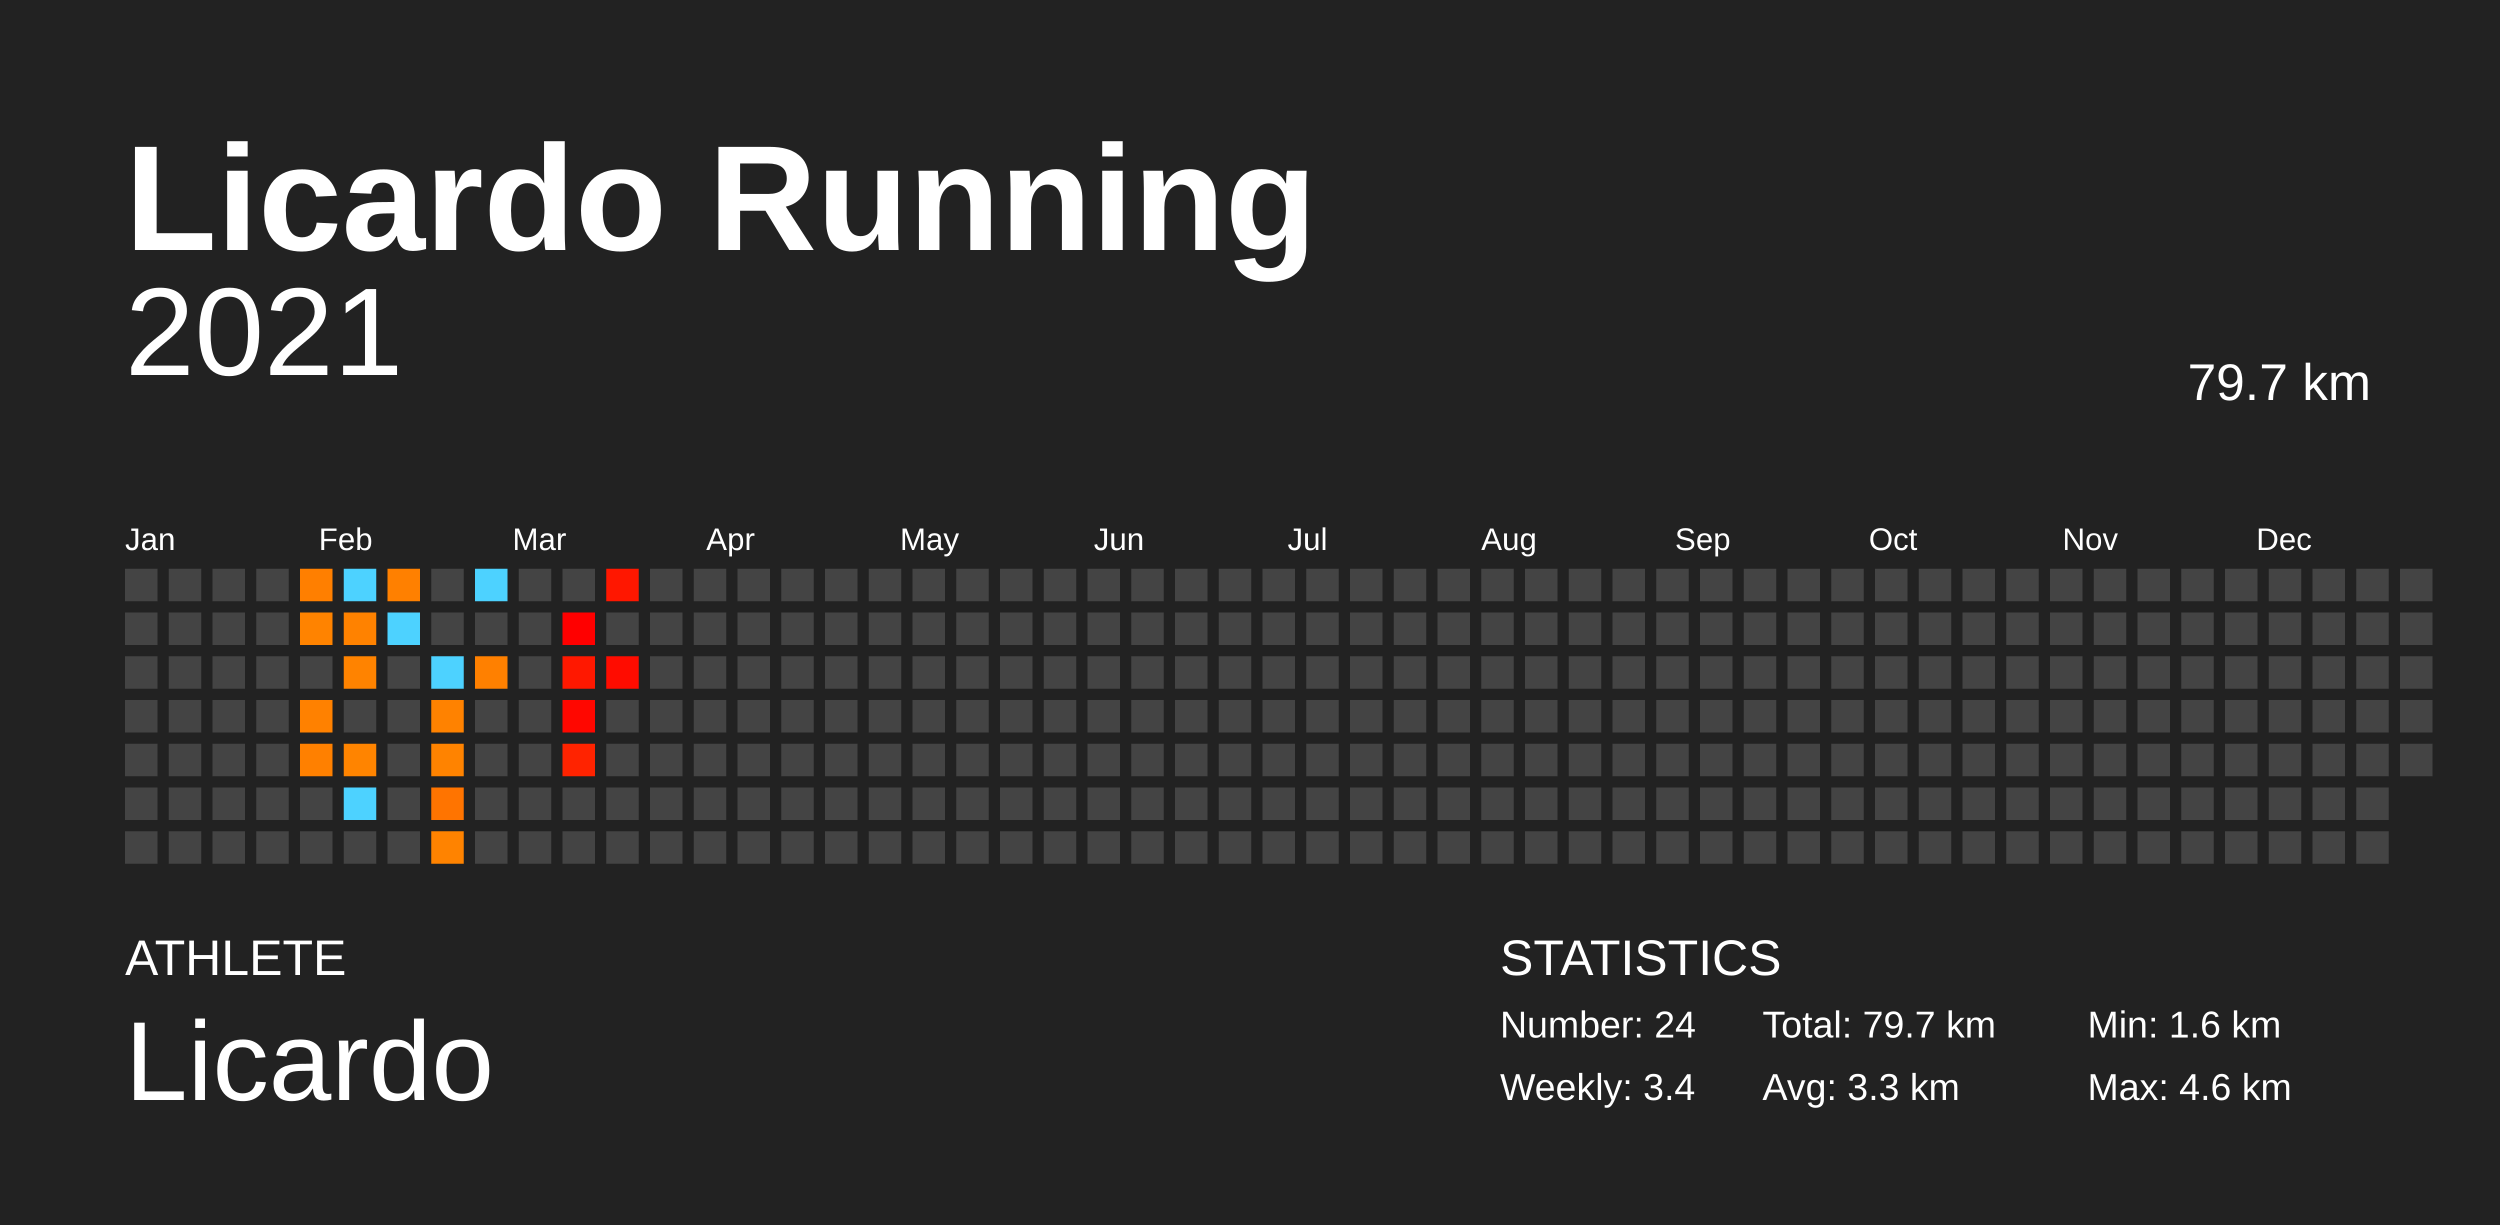
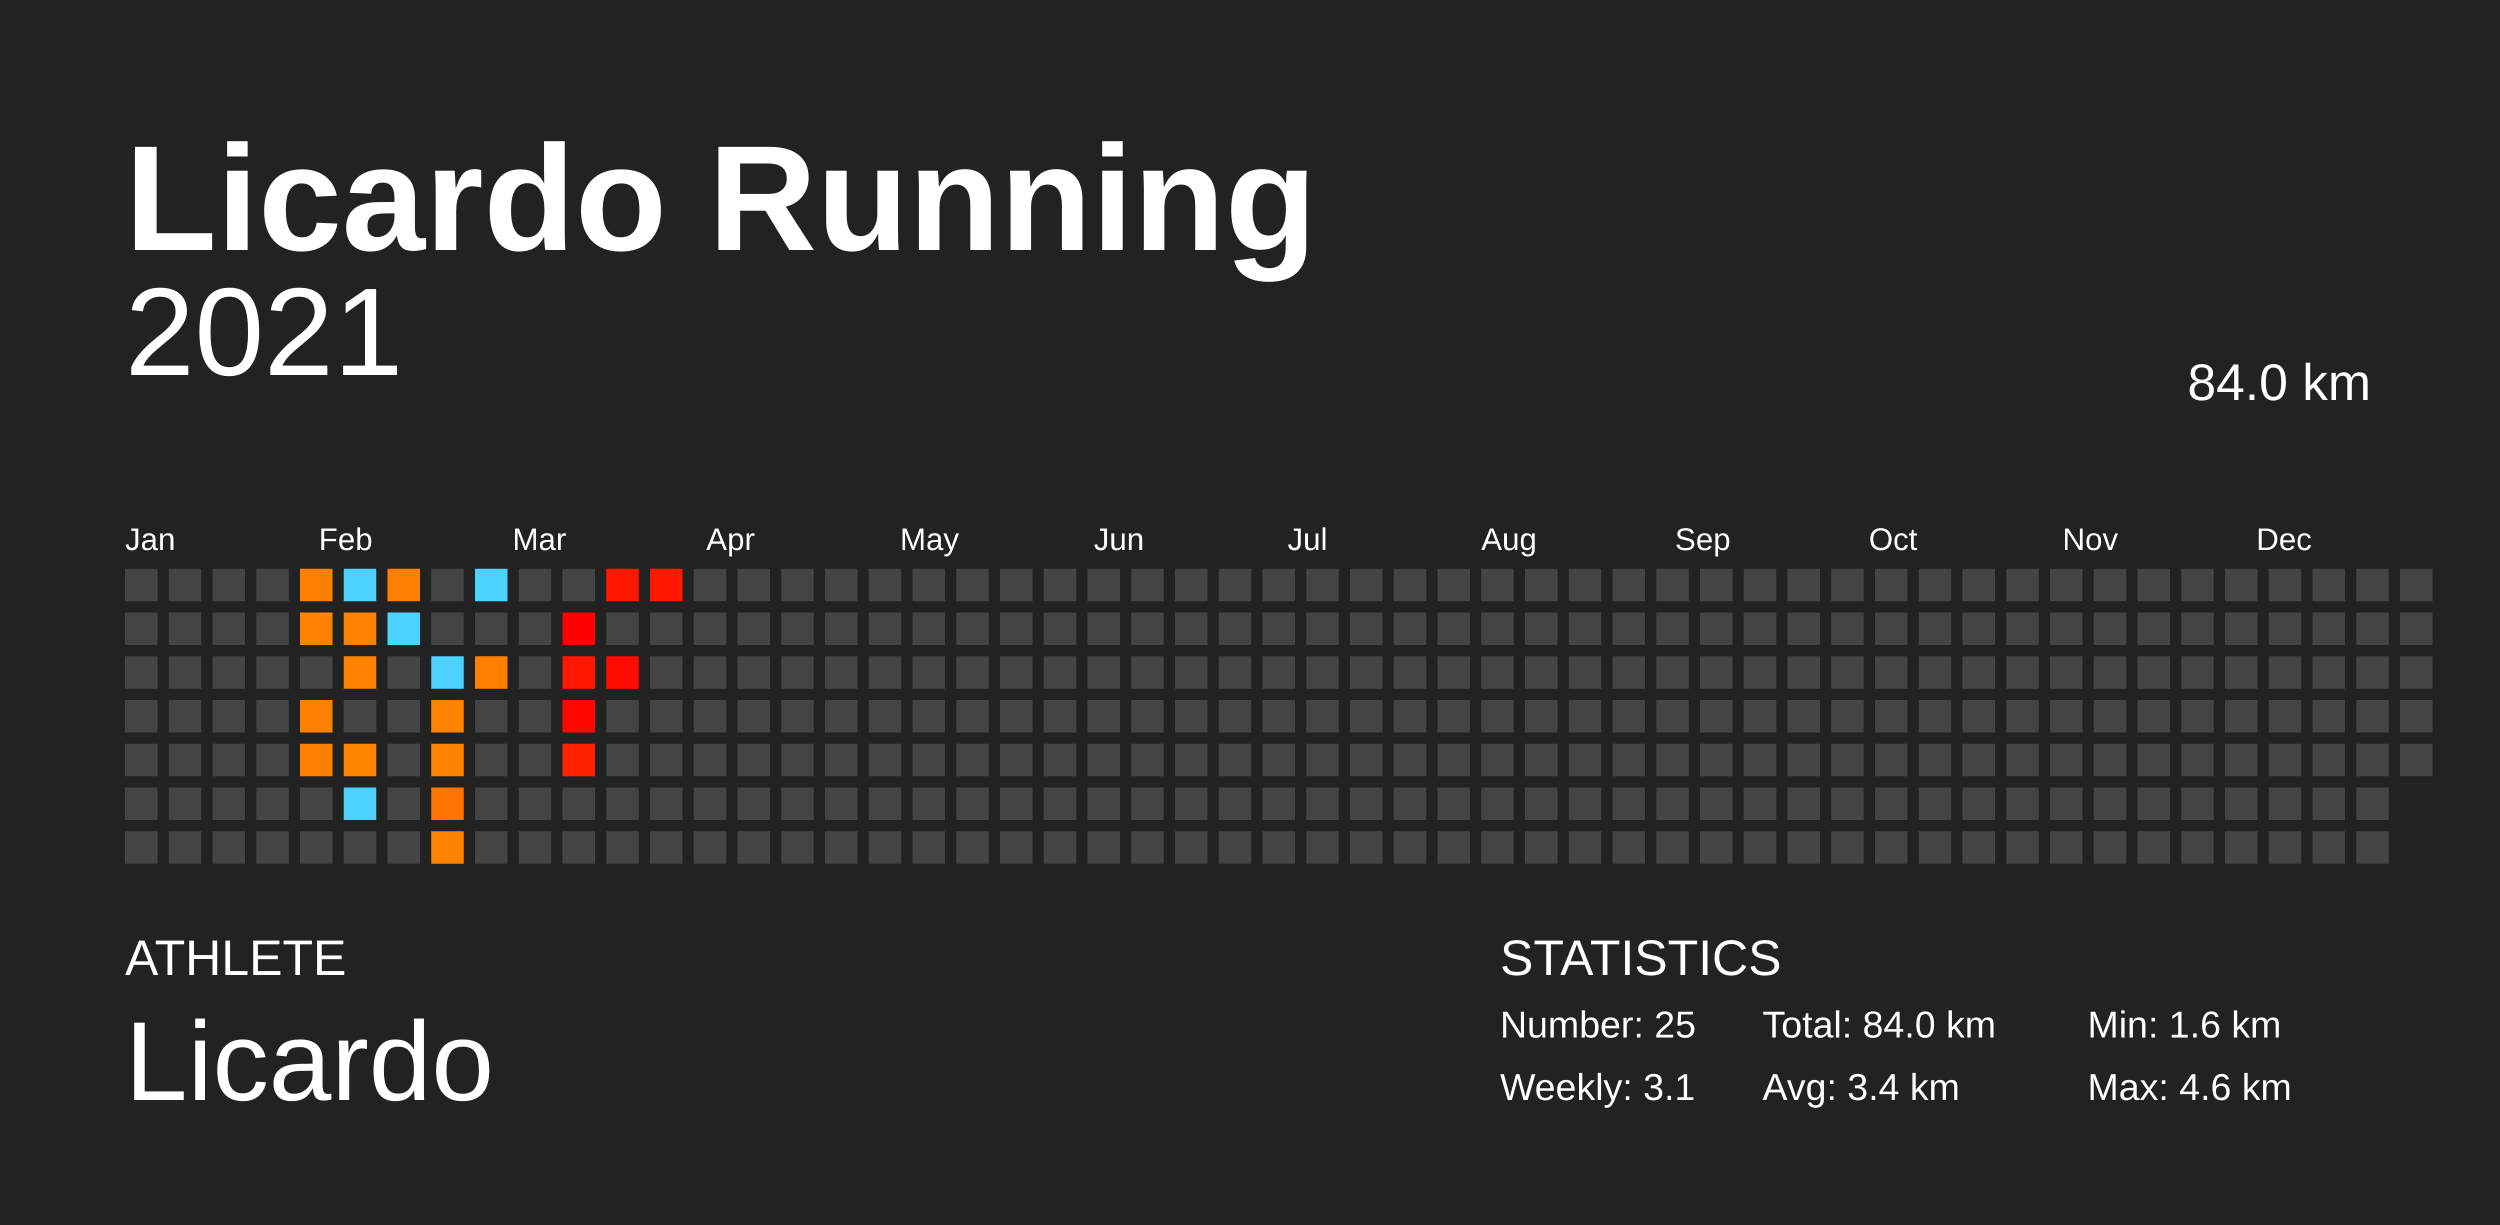
<svg xmlns="http://www.w3.org/2000/svg" baseProfile="full" height="98mm" version="1.1" viewBox="0,0,200,98" width="200mm">
  <defs />
  <rect fill="#222222" height="98" width="200" x="0" y="0" />
  <text fill="#FFFFFF" style="font-size:12px; font-family:Arial; font-weight:bold;" x="10" y="20">Licardo Running</text>
  <text fill="#FFFFFF" style="font-size:4px; font-family:Arial" x="10" y="78">ATHLETE</text>
  <text fill="#FFFFFF" style="font-size:9px; font-family:Arial" x="10" y="88">Licardo</text>
  <text fill="#FFFFFF" style="font-size:4px; font-family:Arial" x="120" y="78">STATISTICS</text>
-   <text fill="#FFFFFF" style="font-size:3px; font-family:Arial" x="120" y="83">Number: 24</text>
-   <text fill="#FFFFFF" style="font-size:3px; font-family:Arial" x="120" y="88">Weekly: 3.4</text>
-   <text fill="#FFFFFF" style="font-size:3px; font-family:Arial" x="141" y="83">Total: 79.7 km</text>
-   <text fill="#FFFFFF" style="font-size:3px; font-family:Arial" x="141" y="88">Avg: 3.3 km</text>
+   <text fill="#FFFFFF" style="font-size:3px; font-family:Arial" x="120" y="83">Number: 25</text>
+   <text fill="#FFFFFF" style="font-size:3px; font-family:Arial" x="120" y="88">Weekly: 3.1</text>
+   <text fill="#FFFFFF" style="font-size:3px; font-family:Arial" x="141" y="83">Total: 84.0 km</text>
+   <text fill="#FFFFFF" style="font-size:3px; font-family:Arial" x="141" y="88">Avg: 3.4 km</text>
  <text fill="#FFFFFF" style="font-size:3px; font-family:Arial" x="167" y="83">Min: 1.6 km</text>
  <text fill="#FFFFFF" style="font-size:3px; font-family:Arial" x="167" y="88">Max: 4.6 km</text>
  <text alignment-baseline="hanging" fill="#FFFFFF" style="font-size:10.0px; font-family:Arial;" x="10" y="30">2021</text>
-   <text alignment-baseline="hanging" fill="#FFFFFF" style="font-size:4.125px; font-family:Arial;" x="175" y="32">79.7 km</text>
+   <text alignment-baseline="hanging" fill="#FFFFFF" style="font-size:4.125px; font-family:Arial;" x="175" y="32">84.0 km</text>
  <text fill="#FFFFFF" style="font-size:2.5px; font-family:Arial" x="10.0" y="44">Jan</text>
  <text fill="#FFFFFF" style="font-size:2.5px; font-family:Arial" x="25.5" y="44">Feb</text>
  <text fill="#FFFFFF" style="font-size:2.5px; font-family:Arial" x="41.0" y="44">Mar</text>
  <text fill="#FFFFFF" style="font-size:2.5px; font-family:Arial" x="56.5" y="44">Apr</text>
  <text fill="#FFFFFF" style="font-size:2.5px; font-family:Arial" x="72.0" y="44">May</text>
  <text fill="#FFFFFF" style="font-size:2.5px; font-family:Arial" x="87.5" y="44">Jun</text>
  <text fill="#FFFFFF" style="font-size:2.5px; font-family:Arial" x="103.0" y="44">Jul</text>
  <text fill="#FFFFFF" style="font-size:2.5px; font-family:Arial" x="118.5" y="44">Aug</text>
  <text fill="#FFFFFF" style="font-size:2.5px; font-family:Arial" x="134.0" y="44">Sep</text>
  <text fill="#FFFFFF" style="font-size:2.5px; font-family:Arial" x="149.5" y="44">Oct</text>
  <text fill="#FFFFFF" style="font-size:2.5px; font-family:Arial" x="165.0" y="44">Nov</text>
  <text fill="#FFFFFF" style="font-size:2.5px; font-family:Arial" x="180.5" y="44">Dec</text>
  <rect fill="#444444" height="2.6" width="2.6" x="10.0" y="45.5" />
  <rect fill="#444444" height="2.6" width="2.6" x="10.0" y="49.0" />
  <rect fill="#444444" height="2.6" width="2.6" x="10.0" y="52.5" />
  <rect fill="#444444" height="2.6" width="2.6" x="10.0" y="56.0" />
  <rect fill="#444444" height="2.6" width="2.6" x="10.0" y="59.5" />
  <rect fill="#444444" height="2.6" width="2.6" x="10.0" y="63.0" />
  <rect fill="#444444" height="2.6" width="2.6" x="10.0" y="66.5" />
  <rect fill="#444444" height="2.6" width="2.6" x="13.5" y="45.5" />
  <rect fill="#444444" height="2.6" width="2.6" x="13.5" y="49.0" />
  <rect fill="#444444" height="2.6" width="2.6" x="13.5" y="52.5" />
  <rect fill="#444444" height="2.6" width="2.6" x="13.5" y="56.0" />
  <rect fill="#444444" height="2.6" width="2.6" x="13.5" y="59.5" />
  <rect fill="#444444" height="2.6" width="2.6" x="13.5" y="63.0" />
  <rect fill="#444444" height="2.6" width="2.6" x="13.5" y="66.5" />
  <rect fill="#444444" height="2.6" width="2.6" x="17.0" y="45.5" />
  <rect fill="#444444" height="2.6" width="2.6" x="17.0" y="49.0" />
  <rect fill="#444444" height="2.6" width="2.6" x="17.0" y="52.5" />
  <rect fill="#444444" height="2.6" width="2.6" x="17.0" y="56.0" />
  <rect fill="#444444" height="2.6" width="2.6" x="17.0" y="59.5" />
  <rect fill="#444444" height="2.6" width="2.6" x="17.0" y="63.0" />
  <rect fill="#444444" height="2.6" width="2.6" x="17.0" y="66.5" />
  <rect fill="#444444" height="2.6" width="2.6" x="20.5" y="45.5" />
  <rect fill="#444444" height="2.6" width="2.6" x="20.5" y="49.0" />
  <rect fill="#444444" height="2.6" width="2.6" x="20.5" y="52.5" />
  <rect fill="#444444" height="2.6" width="2.6" x="20.5" y="56.0" />
  <rect fill="#444444" height="2.6" width="2.6" x="20.5" y="59.5" />
  <rect fill="#444444" height="2.6" width="2.6" x="20.5" y="63.0" />
  <rect fill="#444444" height="2.6" width="2.6" x="20.5" y="66.5" />
  <rect fill="#ff7f00" height="2.6" width="2.6" x="24.0" y="45.5" />
  <rect fill="#ff8300" height="2.6" width="2.6" x="24.0" y="49.0" />
  <rect fill="#444444" height="2.6" width="2.6" x="24.0" y="52.5" />
  <rect fill="#ff8100" height="2.6" width="2.6" x="24.0" y="56.0" />
  <rect fill="#ff8000" height="2.6" width="2.6" x="24.0" y="59.5" />
  <rect fill="#444444" height="2.6" width="2.6" x="24.0" y="63.0" />
  <rect fill="#444444" height="2.6" width="2.6" x="24.0" y="66.5" />
  <rect fill="#4dd2ff" height="2.6" width="2.6" x="27.5" y="45.5" />
  <rect fill="#ff8200" height="2.6" width="2.6" x="27.5" y="49.0" />
  <rect fill="#ff8300" height="2.6" width="2.6" x="27.5" y="52.5" />
  <rect fill="#444444" height="2.6" width="2.6" x="27.5" y="56.0" />
  <rect fill="#ff8400" height="2.6" width="2.6" x="27.5" y="59.5" />
  <rect fill="#4dd2ff" height="2.6" width="2.6" x="27.5" y="63.0" />
  <rect fill="#444444" height="2.6" width="2.6" x="27.5" y="66.5" />
  <rect fill="#ff8000" height="2.6" width="2.6" x="31.0" y="45.5" />
  <rect fill="#4dd2ff" height="2.6" width="2.6" x="31.0" y="49.0" />
  <rect fill="#444444" height="2.6" width="2.6" x="31.0" y="52.5" />
  <rect fill="#444444" height="2.6" width="2.6" x="31.0" y="56.0" />
  <rect fill="#444444" height="2.6" width="2.6" x="31.0" y="59.5" />
  <rect fill="#444444" height="2.6" width="2.6" x="31.0" y="63.0" />
  <rect fill="#444444" height="2.6" width="2.6" x="31.0" y="66.5" />
  <rect fill="#444444" height="2.6" width="2.6" x="34.5" y="45.5" />
  <rect fill="#444444" height="2.6" width="2.6" x="34.5" y="49.0" />
  <rect fill="#4dd2ff" height="2.6" width="2.6" x="34.5" y="52.5" />
  <rect fill="#ff8200" height="2.6" width="2.6" x="34.5" y="56.0" />
  <rect fill="#ff8300" height="2.6" width="2.6" x="34.5" y="59.5" />
  <rect fill="#ff7400" height="2.6" width="2.6" x="34.5" y="63.0" />
  <rect fill="#ff8300" height="2.6" width="2.6" x="34.5" y="66.5" />
  <rect fill="#4dd2ff" height="2.6" width="2.6" x="38.0" y="45.5" />
  <rect fill="#444444" height="2.6" width="2.6" x="38.0" y="49.0" />
  <rect fill="#ff8000" height="2.6" width="2.6" x="38.0" y="52.5" />
  <rect fill="#444444" height="2.6" width="2.6" x="38.0" y="56.0" />
  <rect fill="#444444" height="2.6" width="2.6" x="38.0" y="59.5" />
  <rect fill="#444444" height="2.6" width="2.6" x="38.0" y="63.0" />
  <rect fill="#444444" height="2.6" width="2.6" x="38.0" y="66.5" />
  <rect fill="#444444" height="2.6" width="2.6" x="41.5" y="45.5" />
  <rect fill="#444444" height="2.6" width="2.6" x="41.5" y="49.0" />
  <rect fill="#444444" height="2.6" width="2.6" x="41.5" y="52.5" />
  <rect fill="#444444" height="2.6" width="2.6" x="41.5" y="56.0" />
  <rect fill="#444444" height="2.6" width="2.6" x="41.5" y="59.5" />
  <rect fill="#444444" height="2.6" width="2.6" x="41.5" y="63.0" />
  <rect fill="#444444" height="2.6" width="2.6" x="41.5" y="66.5" />
  <rect fill="#444444" height="2.6" width="2.6" x="45.0" y="45.5" />
  <rect fill="#ff0000" height="2.6" width="2.6" x="45.0" y="49.0" />
  <rect fill="#ff1800" height="2.6" width="2.6" x="45.0" y="52.5" />
  <rect fill="#ff0700" height="2.6" width="2.6" x="45.0" y="56.0" />
  <rect fill="#ff2300" height="2.6" width="2.6" x="45.0" y="59.5" />
  <rect fill="#444444" height="2.6" width="2.6" x="45.0" y="63.0" />
  <rect fill="#444444" height="2.6" width="2.6" x="45.0" y="66.5" />
  <rect fill="#ff1700" height="2.6" width="2.6" x="48.5" y="45.5" />
  <rect fill="#444444" height="2.6" width="2.6" x="48.5" y="49.0" />
  <rect fill="#ff0c00" height="2.6" width="2.6" x="48.5" y="52.5" />
  <rect fill="#444444" height="2.6" width="2.6" x="48.5" y="56.0" />
  <rect fill="#444444" height="2.6" width="2.6" x="48.5" y="59.5" />
  <rect fill="#444444" height="2.6" width="2.6" x="48.5" y="63.0" />
  <rect fill="#444444" height="2.6" width="2.6" x="48.5" y="66.5" />
-   <rect fill="#444444" height="2.6" width="2.6" x="52.0" y="45.5" />
+   <rect fill="#ff1800" height="2.6" width="2.6" x="52.0" y="45.5" />
  <rect fill="#444444" height="2.6" width="2.6" x="52.0" y="49.0" />
  <rect fill="#444444" height="2.6" width="2.6" x="52.0" y="52.5" />
  <rect fill="#444444" height="2.6" width="2.6" x="52.0" y="56.0" />
  <rect fill="#444444" height="2.6" width="2.6" x="52.0" y="59.5" />
  <rect fill="#444444" height="2.6" width="2.6" x="52.0" y="63.0" />
  <rect fill="#444444" height="2.6" width="2.6" x="52.0" y="66.5" />
  <rect fill="#444444" height="2.6" width="2.6" x="55.5" y="45.5" />
  <rect fill="#444444" height="2.6" width="2.6" x="55.5" y="49.0" />
  <rect fill="#444444" height="2.6" width="2.6" x="55.5" y="52.5" />
  <rect fill="#444444" height="2.6" width="2.6" x="55.5" y="56.0" />
  <rect fill="#444444" height="2.6" width="2.6" x="55.5" y="59.5" />
  <rect fill="#444444" height="2.6" width="2.6" x="55.5" y="63.0" />
  <rect fill="#444444" height="2.6" width="2.6" x="55.5" y="66.5" />
  <rect fill="#444444" height="2.6" width="2.6" x="59.0" y="45.5" />
  <rect fill="#444444" height="2.6" width="2.6" x="59.0" y="49.0" />
  <rect fill="#444444" height="2.6" width="2.6" x="59.0" y="52.5" />
  <rect fill="#444444" height="2.6" width="2.6" x="59.0" y="56.0" />
  <rect fill="#444444" height="2.6" width="2.6" x="59.0" y="59.5" />
  <rect fill="#444444" height="2.6" width="2.6" x="59.0" y="63.0" />
  <rect fill="#444444" height="2.6" width="2.6" x="59.0" y="66.5" />
  <rect fill="#444444" height="2.6" width="2.6" x="62.5" y="45.5" />
  <rect fill="#444444" height="2.6" width="2.6" x="62.5" y="49.0" />
  <rect fill="#444444" height="2.6" width="2.6" x="62.5" y="52.5" />
  <rect fill="#444444" height="2.6" width="2.6" x="62.5" y="56.0" />
  <rect fill="#444444" height="2.6" width="2.6" x="62.5" y="59.5" />
  <rect fill="#444444" height="2.6" width="2.6" x="62.5" y="63.0" />
  <rect fill="#444444" height="2.6" width="2.6" x="62.5" y="66.5" />
  <rect fill="#444444" height="2.6" width="2.6" x="66.0" y="45.5" />
  <rect fill="#444444" height="2.6" width="2.6" x="66.0" y="49.0" />
  <rect fill="#444444" height="2.6" width="2.6" x="66.0" y="52.5" />
  <rect fill="#444444" height="2.6" width="2.6" x="66.0" y="56.0" />
  <rect fill="#444444" height="2.6" width="2.6" x="66.0" y="59.5" />
  <rect fill="#444444" height="2.6" width="2.6" x="66.0" y="63.0" />
  <rect fill="#444444" height="2.6" width="2.6" x="66.0" y="66.5" />
  <rect fill="#444444" height="2.6" width="2.6" x="69.5" y="45.5" />
  <rect fill="#444444" height="2.6" width="2.6" x="69.5" y="49.0" />
  <rect fill="#444444" height="2.6" width="2.6" x="69.5" y="52.5" />
  <rect fill="#444444" height="2.6" width="2.6" x="69.5" y="56.0" />
  <rect fill="#444444" height="2.6" width="2.6" x="69.5" y="59.5" />
  <rect fill="#444444" height="2.6" width="2.6" x="69.5" y="63.0" />
  <rect fill="#444444" height="2.6" width="2.6" x="69.5" y="66.5" />
  <rect fill="#444444" height="2.6" width="2.6" x="73.0" y="45.5" />
  <rect fill="#444444" height="2.6" width="2.6" x="73.0" y="49.0" />
  <rect fill="#444444" height="2.6" width="2.6" x="73.0" y="52.5" />
  <rect fill="#444444" height="2.6" width="2.6" x="73.0" y="56.0" />
  <rect fill="#444444" height="2.6" width="2.6" x="73.0" y="59.5" />
  <rect fill="#444444" height="2.6" width="2.6" x="73.0" y="63.0" />
  <rect fill="#444444" height="2.6" width="2.6" x="73.0" y="66.5" />
  <rect fill="#444444" height="2.6" width="2.6" x="76.5" y="45.5" />
  <rect fill="#444444" height="2.6" width="2.6" x="76.5" y="49.0" />
  <rect fill="#444444" height="2.6" width="2.6" x="76.5" y="52.5" />
  <rect fill="#444444" height="2.6" width="2.6" x="76.5" y="56.0" />
  <rect fill="#444444" height="2.6" width="2.6" x="76.5" y="59.5" />
  <rect fill="#444444" height="2.6" width="2.6" x="76.5" y="63.0" />
  <rect fill="#444444" height="2.6" width="2.6" x="76.5" y="66.5" />
  <rect fill="#444444" height="2.6" width="2.6" x="80.0" y="45.5" />
  <rect fill="#444444" height="2.6" width="2.6" x="80.0" y="49.0" />
  <rect fill="#444444" height="2.6" width="2.6" x="80.0" y="52.5" />
  <rect fill="#444444" height="2.6" width="2.6" x="80.0" y="56.0" />
  <rect fill="#444444" height="2.6" width="2.6" x="80.0" y="59.5" />
  <rect fill="#444444" height="2.6" width="2.6" x="80.0" y="63.0" />
  <rect fill="#444444" height="2.6" width="2.6" x="80.0" y="66.5" />
  <rect fill="#444444" height="2.6" width="2.6" x="83.5" y="45.5" />
  <rect fill="#444444" height="2.6" width="2.6" x="83.5" y="49.0" />
  <rect fill="#444444" height="2.6" width="2.6" x="83.5" y="52.5" />
  <rect fill="#444444" height="2.6" width="2.6" x="83.5" y="56.0" />
  <rect fill="#444444" height="2.6" width="2.6" x="83.5" y="59.5" />
  <rect fill="#444444" height="2.6" width="2.6" x="83.5" y="63.0" />
  <rect fill="#444444" height="2.6" width="2.6" x="83.5" y="66.5" />
  <rect fill="#444444" height="2.6" width="2.6" x="87.0" y="45.5" />
  <rect fill="#444444" height="2.6" width="2.6" x="87.0" y="49.0" />
  <rect fill="#444444" height="2.6" width="2.6" x="87.0" y="52.5" />
  <rect fill="#444444" height="2.6" width="2.6" x="87.0" y="56.0" />
  <rect fill="#444444" height="2.6" width="2.6" x="87.0" y="59.5" />
  <rect fill="#444444" height="2.6" width="2.6" x="87.0" y="63.0" />
  <rect fill="#444444" height="2.6" width="2.6" x="87.0" y="66.5" />
  <rect fill="#444444" height="2.6" width="2.6" x="90.5" y="45.5" />
  <rect fill="#444444" height="2.6" width="2.6" x="90.5" y="49.0" />
  <rect fill="#444444" height="2.6" width="2.6" x="90.5" y="52.5" />
  <rect fill="#444444" height="2.6" width="2.6" x="90.5" y="56.0" />
  <rect fill="#444444" height="2.6" width="2.6" x="90.5" y="59.5" />
  <rect fill="#444444" height="2.6" width="2.6" x="90.5" y="63.0" />
  <rect fill="#444444" height="2.6" width="2.6" x="90.5" y="66.5" />
  <rect fill="#444444" height="2.6" width="2.6" x="94.0" y="45.5" />
  <rect fill="#444444" height="2.6" width="2.6" x="94.0" y="49.0" />
  <rect fill="#444444" height="2.6" width="2.6" x="94.0" y="52.5" />
  <rect fill="#444444" height="2.6" width="2.6" x="94.0" y="56.0" />
  <rect fill="#444444" height="2.6" width="2.6" x="94.0" y="59.5" />
  <rect fill="#444444" height="2.6" width="2.6" x="94.0" y="63.0" />
  <rect fill="#444444" height="2.6" width="2.6" x="94.0" y="66.5" />
  <rect fill="#444444" height="2.6" width="2.6" x="97.5" y="45.5" />
  <rect fill="#444444" height="2.6" width="2.6" x="97.5" y="49.0" />
  <rect fill="#444444" height="2.6" width="2.6" x="97.5" y="52.5" />
  <rect fill="#444444" height="2.6" width="2.6" x="97.5" y="56.0" />
  <rect fill="#444444" height="2.6" width="2.6" x="97.5" y="59.5" />
  <rect fill="#444444" height="2.6" width="2.6" x="97.5" y="63.0" />
  <rect fill="#444444" height="2.6" width="2.6" x="97.5" y="66.5" />
  <rect fill="#444444" height="2.6" width="2.6" x="101.0" y="45.5" />
  <rect fill="#444444" height="2.6" width="2.6" x="101.0" y="49.0" />
  <rect fill="#444444" height="2.6" width="2.6" x="101.0" y="52.5" />
  <rect fill="#444444" height="2.6" width="2.6" x="101.0" y="56.0" />
  <rect fill="#444444" height="2.6" width="2.6" x="101.0" y="59.5" />
  <rect fill="#444444" height="2.6" width="2.6" x="101.0" y="63.0" />
  <rect fill="#444444" height="2.6" width="2.6" x="101.0" y="66.5" />
  <rect fill="#444444" height="2.6" width="2.6" x="104.5" y="45.5" />
  <rect fill="#444444" height="2.6" width="2.6" x="104.5" y="49.0" />
  <rect fill="#444444" height="2.6" width="2.6" x="104.5" y="52.5" />
  <rect fill="#444444" height="2.6" width="2.6" x="104.5" y="56.0" />
  <rect fill="#444444" height="2.6" width="2.6" x="104.5" y="59.5" />
  <rect fill="#444444" height="2.6" width="2.6" x="104.5" y="63.0" />
  <rect fill="#444444" height="2.6" width="2.6" x="104.5" y="66.5" />
  <rect fill="#444444" height="2.6" width="2.6" x="108.0" y="45.5" />
  <rect fill="#444444" height="2.6" width="2.6" x="108.0" y="49.0" />
  <rect fill="#444444" height="2.6" width="2.6" x="108.0" y="52.5" />
  <rect fill="#444444" height="2.6" width="2.6" x="108.0" y="56.0" />
  <rect fill="#444444" height="2.6" width="2.6" x="108.0" y="59.5" />
  <rect fill="#444444" height="2.6" width="2.6" x="108.0" y="63.0" />
  <rect fill="#444444" height="2.6" width="2.6" x="108.0" y="66.5" />
  <rect fill="#444444" height="2.6" width="2.6" x="111.5" y="45.5" />
  <rect fill="#444444" height="2.6" width="2.6" x="111.5" y="49.0" />
  <rect fill="#444444" height="2.6" width="2.6" x="111.5" y="52.5" />
  <rect fill="#444444" height="2.6" width="2.6" x="111.5" y="56.0" />
  <rect fill="#444444" height="2.6" width="2.6" x="111.5" y="59.5" />
  <rect fill="#444444" height="2.6" width="2.6" x="111.5" y="63.0" />
  <rect fill="#444444" height="2.6" width="2.6" x="111.5" y="66.5" />
  <rect fill="#444444" height="2.6" width="2.6" x="115.0" y="45.5" />
  <rect fill="#444444" height="2.6" width="2.6" x="115.0" y="49.0" />
  <rect fill="#444444" height="2.6" width="2.6" x="115.0" y="52.5" />
  <rect fill="#444444" height="2.6" width="2.6" x="115.0" y="56.0" />
  <rect fill="#444444" height="2.6" width="2.6" x="115.0" y="59.5" />
  <rect fill="#444444" height="2.6" width="2.6" x="115.0" y="63.0" />
  <rect fill="#444444" height="2.6" width="2.6" x="115.0" y="66.5" />
  <rect fill="#444444" height="2.6" width="2.6" x="118.5" y="45.5" />
  <rect fill="#444444" height="2.6" width="2.6" x="118.5" y="49.0" />
  <rect fill="#444444" height="2.6" width="2.6" x="118.5" y="52.5" />
  <rect fill="#444444" height="2.6" width="2.6" x="118.5" y="56.0" />
  <rect fill="#444444" height="2.6" width="2.6" x="118.5" y="59.5" />
  <rect fill="#444444" height="2.6" width="2.6" x="118.5" y="63.0" />
  <rect fill="#444444" height="2.6" width="2.6" x="118.5" y="66.5" />
  <rect fill="#444444" height="2.6" width="2.6" x="122.0" y="45.5" />
  <rect fill="#444444" height="2.6" width="2.6" x="122.0" y="49.0" />
  <rect fill="#444444" height="2.6" width="2.6" x="122.0" y="52.5" />
  <rect fill="#444444" height="2.6" width="2.6" x="122.0" y="56.0" />
  <rect fill="#444444" height="2.6" width="2.6" x="122.0" y="59.5" />
  <rect fill="#444444" height="2.6" width="2.6" x="122.0" y="63.0" />
  <rect fill="#444444" height="2.6" width="2.6" x="122.0" y="66.5" />
  <rect fill="#444444" height="2.6" width="2.6" x="125.5" y="45.5" />
  <rect fill="#444444" height="2.6" width="2.6" x="125.5" y="49.0" />
  <rect fill="#444444" height="2.6" width="2.6" x="125.5" y="52.5" />
  <rect fill="#444444" height="2.6" width="2.6" x="125.5" y="56.0" />
  <rect fill="#444444" height="2.6" width="2.6" x="125.5" y="59.5" />
  <rect fill="#444444" height="2.6" width="2.6" x="125.5" y="63.0" />
  <rect fill="#444444" height="2.6" width="2.6" x="125.5" y="66.5" />
  <rect fill="#444444" height="2.6" width="2.6" x="129.0" y="45.5" />
  <rect fill="#444444" height="2.6" width="2.6" x="129.0" y="49.0" />
  <rect fill="#444444" height="2.6" width="2.6" x="129.0" y="52.5" />
  <rect fill="#444444" height="2.6" width="2.6" x="129.0" y="56.0" />
  <rect fill="#444444" height="2.6" width="2.6" x="129.0" y="59.5" />
  <rect fill="#444444" height="2.6" width="2.6" x="129.0" y="63.0" />
  <rect fill="#444444" height="2.6" width="2.6" x="129.0" y="66.5" />
  <rect fill="#444444" height="2.6" width="2.6" x="132.5" y="45.5" />
  <rect fill="#444444" height="2.6" width="2.6" x="132.5" y="49.0" />
  <rect fill="#444444" height="2.6" width="2.6" x="132.5" y="52.5" />
  <rect fill="#444444" height="2.6" width="2.6" x="132.5" y="56.0" />
  <rect fill="#444444" height="2.6" width="2.6" x="132.5" y="59.5" />
  <rect fill="#444444" height="2.6" width="2.6" x="132.5" y="63.0" />
  <rect fill="#444444" height="2.6" width="2.6" x="132.5" y="66.5" />
  <rect fill="#444444" height="2.6" width="2.6" x="136.0" y="45.5" />
  <rect fill="#444444" height="2.6" width="2.6" x="136.0" y="49.0" />
  <rect fill="#444444" height="2.6" width="2.6" x="136.0" y="52.5" />
  <rect fill="#444444" height="2.6" width="2.6" x="136.0" y="56.0" />
  <rect fill="#444444" height="2.6" width="2.6" x="136.0" y="59.5" />
  <rect fill="#444444" height="2.6" width="2.6" x="136.0" y="63.0" />
  <rect fill="#444444" height="2.6" width="2.6" x="136.0" y="66.5" />
  <rect fill="#444444" height="2.6" width="2.6" x="139.5" y="45.5" />
  <rect fill="#444444" height="2.6" width="2.6" x="139.5" y="49.0" />
  <rect fill="#444444" height="2.6" width="2.6" x="139.5" y="52.5" />
  <rect fill="#444444" height="2.6" width="2.6" x="139.5" y="56.0" />
  <rect fill="#444444" height="2.6" width="2.6" x="139.5" y="59.5" />
  <rect fill="#444444" height="2.6" width="2.6" x="139.5" y="63.0" />
  <rect fill="#444444" height="2.6" width="2.6" x="139.5" y="66.5" />
  <rect fill="#444444" height="2.6" width="2.6" x="143.0" y="45.5" />
  <rect fill="#444444" height="2.6" width="2.6" x="143.0" y="49.0" />
  <rect fill="#444444" height="2.6" width="2.6" x="143.0" y="52.5" />
  <rect fill="#444444" height="2.6" width="2.6" x="143.0" y="56.0" />
  <rect fill="#444444" height="2.6" width="2.6" x="143.0" y="59.5" />
  <rect fill="#444444" height="2.6" width="2.6" x="143.0" y="63.0" />
  <rect fill="#444444" height="2.6" width="2.6" x="143.0" y="66.5" />
  <rect fill="#444444" height="2.6" width="2.6" x="146.5" y="45.5" />
  <rect fill="#444444" height="2.6" width="2.6" x="146.5" y="49.0" />
  <rect fill="#444444" height="2.6" width="2.6" x="146.5" y="52.5" />
  <rect fill="#444444" height="2.6" width="2.6" x="146.5" y="56.0" />
  <rect fill="#444444" height="2.6" width="2.6" x="146.5" y="59.5" />
  <rect fill="#444444" height="2.6" width="2.6" x="146.5" y="63.0" />
  <rect fill="#444444" height="2.6" width="2.6" x="146.5" y="66.5" />
  <rect fill="#444444" height="2.6" width="2.6" x="150.0" y="45.5" />
  <rect fill="#444444" height="2.6" width="2.6" x="150.0" y="49.0" />
  <rect fill="#444444" height="2.6" width="2.6" x="150.0" y="52.5" />
  <rect fill="#444444" height="2.6" width="2.6" x="150.0" y="56.0" />
  <rect fill="#444444" height="2.6" width="2.6" x="150.0" y="59.5" />
  <rect fill="#444444" height="2.6" width="2.6" x="150.0" y="63.0" />
  <rect fill="#444444" height="2.6" width="2.6" x="150.0" y="66.5" />
  <rect fill="#444444" height="2.6" width="2.6" x="153.5" y="45.5" />
  <rect fill="#444444" height="2.6" width="2.6" x="153.5" y="49.0" />
  <rect fill="#444444" height="2.6" width="2.6" x="153.5" y="52.5" />
  <rect fill="#444444" height="2.6" width="2.6" x="153.5" y="56.0" />
  <rect fill="#444444" height="2.6" width="2.6" x="153.5" y="59.5" />
  <rect fill="#444444" height="2.6" width="2.6" x="153.5" y="63.0" />
  <rect fill="#444444" height="2.6" width="2.6" x="153.5" y="66.5" />
  <rect fill="#444444" height="2.6" width="2.6" x="157.0" y="45.5" />
  <rect fill="#444444" height="2.6" width="2.6" x="157.0" y="49.0" />
  <rect fill="#444444" height="2.6" width="2.6" x="157.0" y="52.5" />
  <rect fill="#444444" height="2.6" width="2.6" x="157.0" y="56.0" />
  <rect fill="#444444" height="2.6" width="2.6" x="157.0" y="59.5" />
  <rect fill="#444444" height="2.6" width="2.6" x="157.0" y="63.0" />
  <rect fill="#444444" height="2.6" width="2.6" x="157.0" y="66.5" />
  <rect fill="#444444" height="2.6" width="2.6" x="160.5" y="45.5" />
  <rect fill="#444444" height="2.6" width="2.6" x="160.5" y="49.0" />
  <rect fill="#444444" height="2.6" width="2.6" x="160.5" y="52.5" />
  <rect fill="#444444" height="2.6" width="2.6" x="160.5" y="56.0" />
  <rect fill="#444444" height="2.6" width="2.6" x="160.5" y="59.5" />
  <rect fill="#444444" height="2.6" width="2.6" x="160.5" y="63.0" />
  <rect fill="#444444" height="2.6" width="2.6" x="160.5" y="66.5" />
  <rect fill="#444444" height="2.6" width="2.6" x="164.0" y="45.5" />
  <rect fill="#444444" height="2.6" width="2.6" x="164.0" y="49.0" />
  <rect fill="#444444" height="2.6" width="2.6" x="164.0" y="52.5" />
  <rect fill="#444444" height="2.6" width="2.6" x="164.0" y="56.0" />
  <rect fill="#444444" height="2.6" width="2.6" x="164.0" y="59.5" />
  <rect fill="#444444" height="2.6" width="2.6" x="164.0" y="63.0" />
  <rect fill="#444444" height="2.6" width="2.6" x="164.0" y="66.5" />
  <rect fill="#444444" height="2.6" width="2.6" x="167.5" y="45.5" />
  <rect fill="#444444" height="2.6" width="2.6" x="167.5" y="49.0" />
  <rect fill="#444444" height="2.6" width="2.6" x="167.5" y="52.5" />
  <rect fill="#444444" height="2.6" width="2.6" x="167.5" y="56.0" />
  <rect fill="#444444" height="2.6" width="2.6" x="167.5" y="59.5" />
  <rect fill="#444444" height="2.6" width="2.6" x="167.5" y="63.0" />
  <rect fill="#444444" height="2.6" width="2.6" x="167.5" y="66.5" />
  <rect fill="#444444" height="2.6" width="2.6" x="171.0" y="45.5" />
  <rect fill="#444444" height="2.6" width="2.6" x="171.0" y="49.0" />
  <rect fill="#444444" height="2.6" width="2.6" x="171.0" y="52.5" />
  <rect fill="#444444" height="2.6" width="2.6" x="171.0" y="56.0" />
  <rect fill="#444444" height="2.6" width="2.6" x="171.0" y="59.5" />
  <rect fill="#444444" height="2.6" width="2.6" x="171.0" y="63.0" />
  <rect fill="#444444" height="2.6" width="2.6" x="171.0" y="66.5" />
  <rect fill="#444444" height="2.6" width="2.6" x="174.5" y="45.5" />
  <rect fill="#444444" height="2.6" width="2.6" x="174.5" y="49.0" />
  <rect fill="#444444" height="2.6" width="2.6" x="174.5" y="52.5" />
  <rect fill="#444444" height="2.6" width="2.6" x="174.5" y="56.0" />
  <rect fill="#444444" height="2.6" width="2.6" x="174.5" y="59.5" />
  <rect fill="#444444" height="2.6" width="2.6" x="174.5" y="63.0" />
  <rect fill="#444444" height="2.6" width="2.6" x="174.5" y="66.5" />
  <rect fill="#444444" height="2.6" width="2.6" x="178.0" y="45.5" />
  <rect fill="#444444" height="2.6" width="2.6" x="178.0" y="49.0" />
  <rect fill="#444444" height="2.6" width="2.6" x="178.0" y="52.5" />
  <rect fill="#444444" height="2.6" width="2.6" x="178.0" y="56.0" />
  <rect fill="#444444" height="2.6" width="2.6" x="178.0" y="59.5" />
  <rect fill="#444444" height="2.6" width="2.6" x="178.0" y="63.0" />
  <rect fill="#444444" height="2.6" width="2.6" x="178.0" y="66.5" />
  <rect fill="#444444" height="2.6" width="2.6" x="181.5" y="45.5" />
  <rect fill="#444444" height="2.6" width="2.6" x="181.5" y="49.0" />
  <rect fill="#444444" height="2.6" width="2.6" x="181.5" y="52.5" />
  <rect fill="#444444" height="2.6" width="2.6" x="181.5" y="56.0" />
  <rect fill="#444444" height="2.6" width="2.6" x="181.5" y="59.5" />
  <rect fill="#444444" height="2.6" width="2.6" x="181.5" y="63.0" />
  <rect fill="#444444" height="2.6" width="2.6" x="181.5" y="66.5" />
  <rect fill="#444444" height="2.6" width="2.6" x="185.0" y="45.5" />
  <rect fill="#444444" height="2.6" width="2.6" x="185.0" y="49.0" />
  <rect fill="#444444" height="2.6" width="2.6" x="185.0" y="52.5" />
  <rect fill="#444444" height="2.6" width="2.6" x="185.0" y="56.0" />
  <rect fill="#444444" height="2.6" width="2.6" x="185.0" y="59.5" />
  <rect fill="#444444" height="2.6" width="2.6" x="185.0" y="63.0" />
  <rect fill="#444444" height="2.6" width="2.6" x="185.0" y="66.5" />
  <rect fill="#444444" height="2.6" width="2.6" x="188.5" y="45.5" />
  <rect fill="#444444" height="2.6" width="2.6" x="188.5" y="49.0" />
  <rect fill="#444444" height="2.6" width="2.6" x="188.5" y="52.5" />
  <rect fill="#444444" height="2.6" width="2.6" x="188.5" y="56.0" />
  <rect fill="#444444" height="2.6" width="2.6" x="188.5" y="59.5" />
  <rect fill="#444444" height="2.6" width="2.6" x="188.5" y="63.0" />
  <rect fill="#444444" height="2.6" width="2.6" x="188.5" y="66.5" />
  <rect fill="#444444" height="2.6" width="2.6" x="192.0" y="45.5" />
  <rect fill="#444444" height="2.6" width="2.6" x="192.0" y="49.0" />
  <rect fill="#444444" height="2.6" width="2.6" x="192.0" y="52.5" />
  <rect fill="#444444" height="2.6" width="2.6" x="192.0" y="56.0" />
  <rect fill="#444444" height="2.6" width="2.6" x="192.0" y="59.5" />
</svg>
